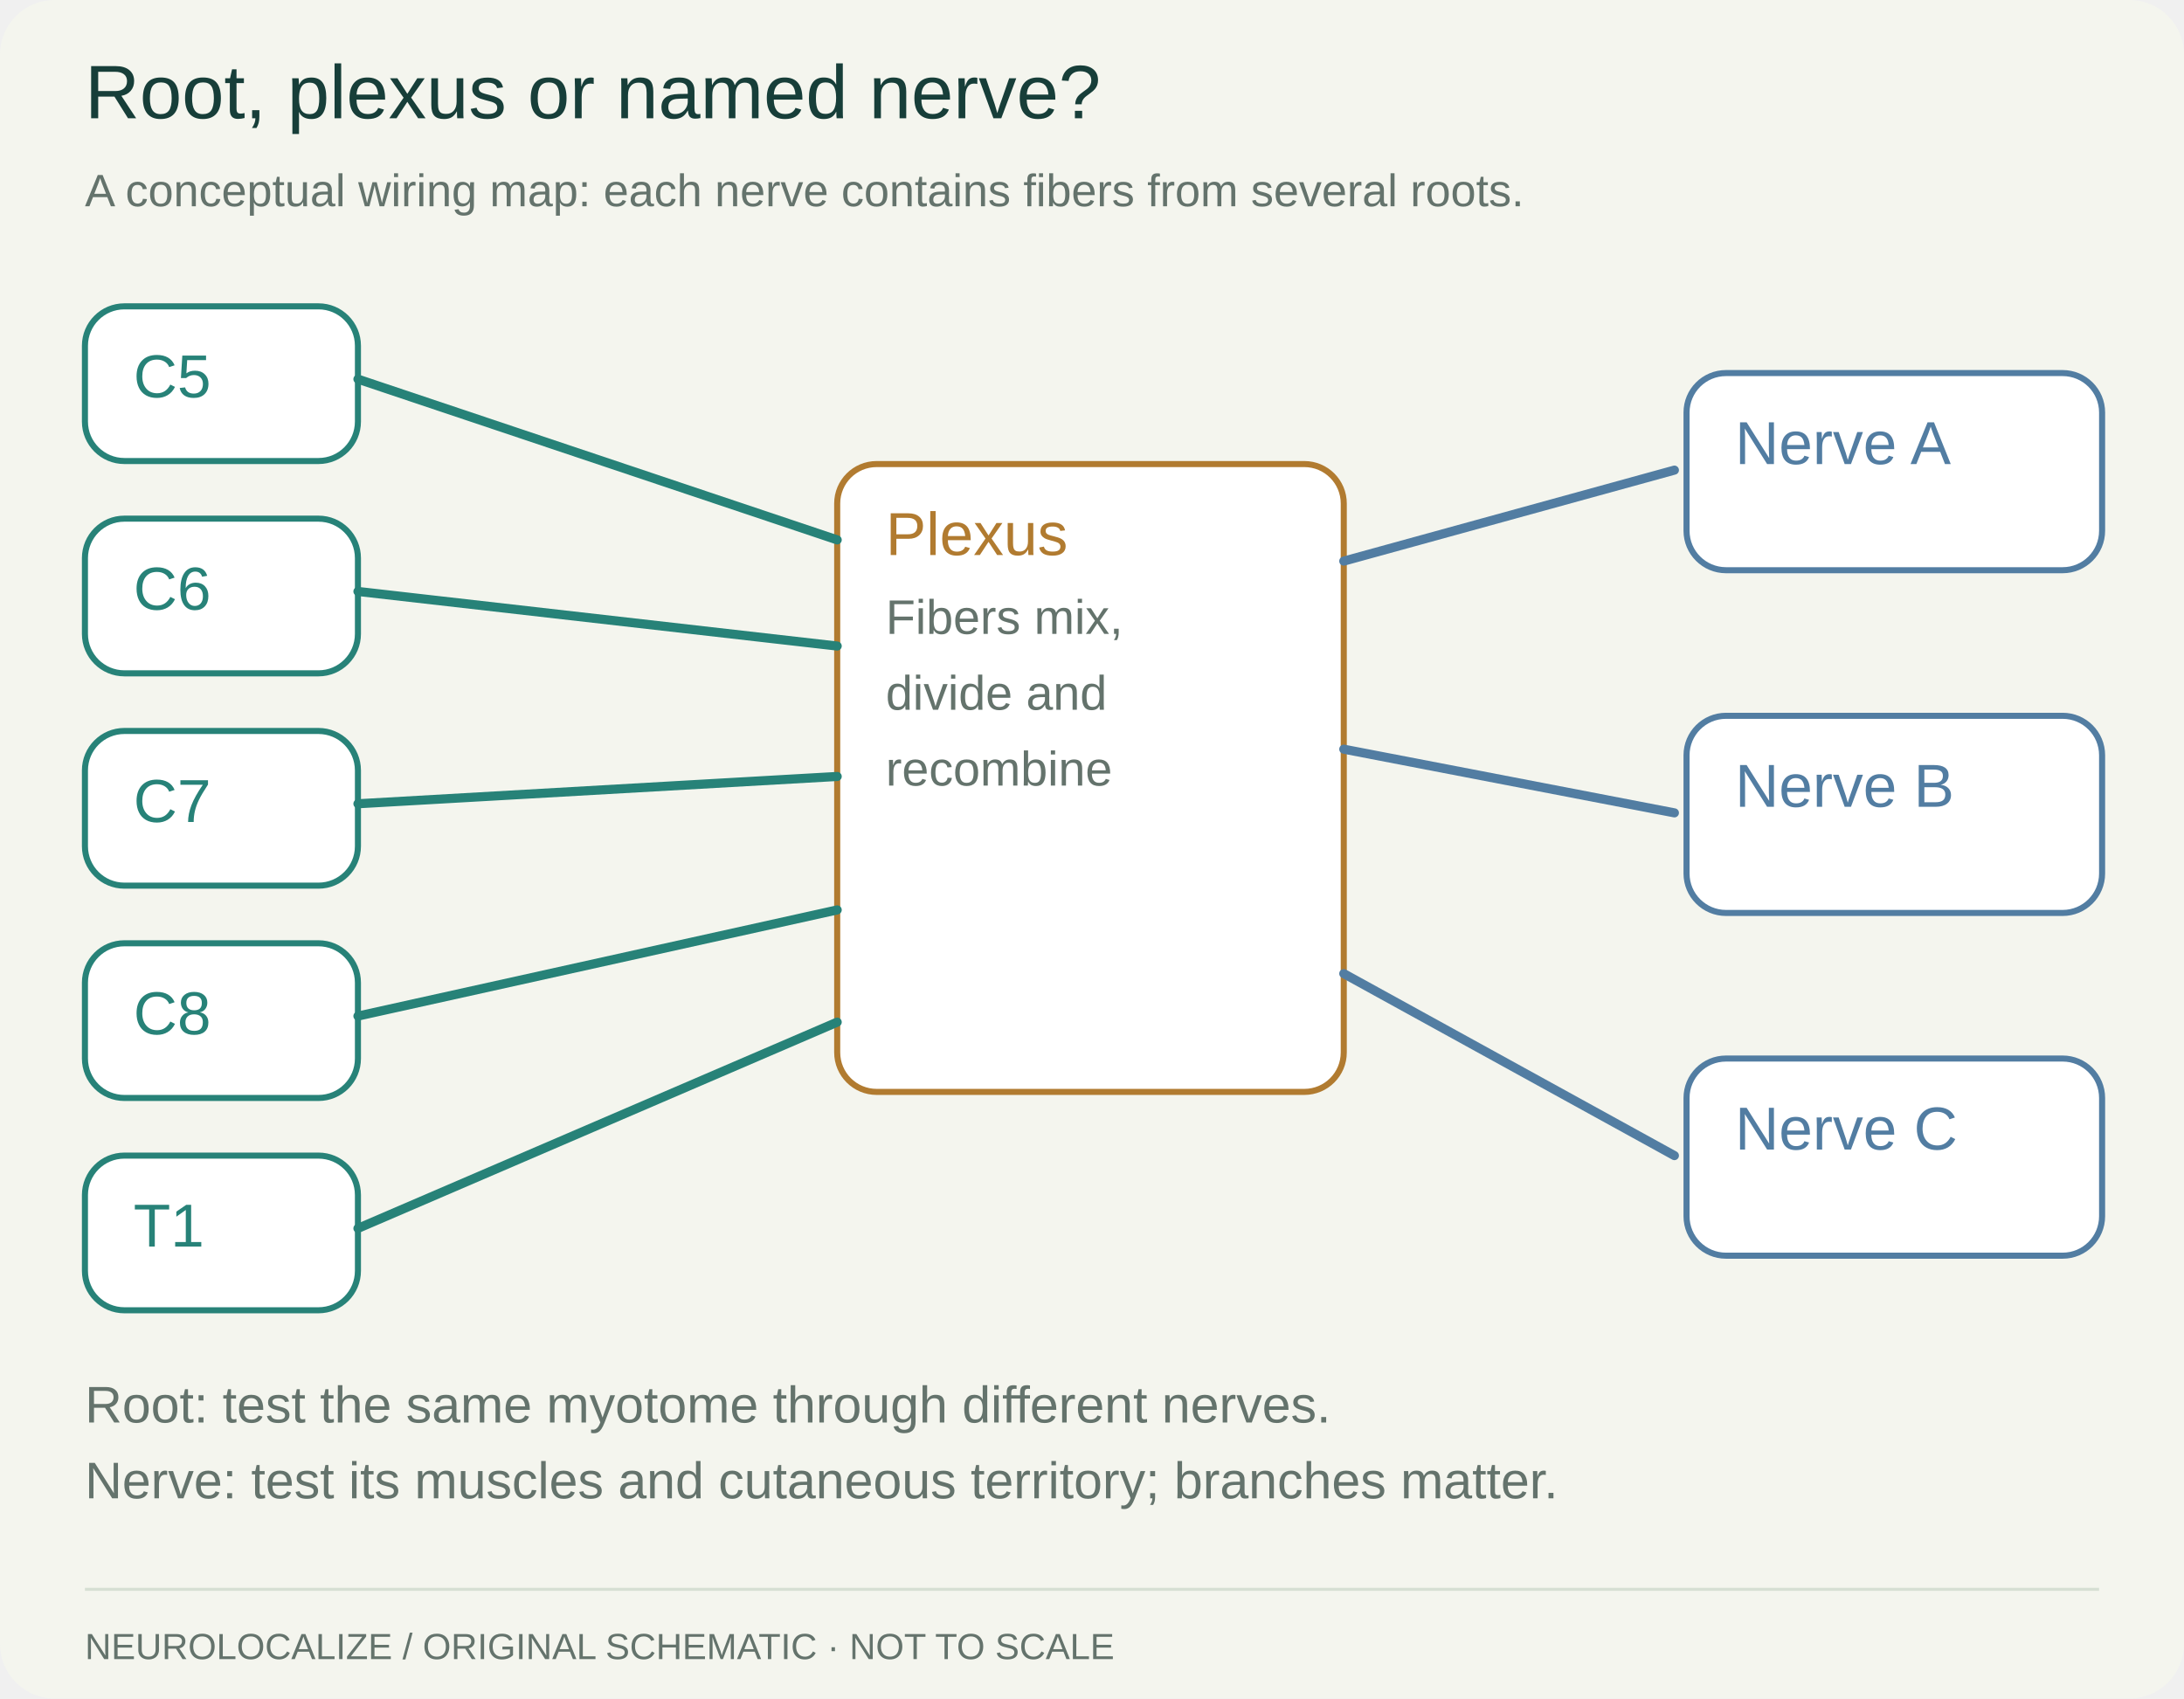
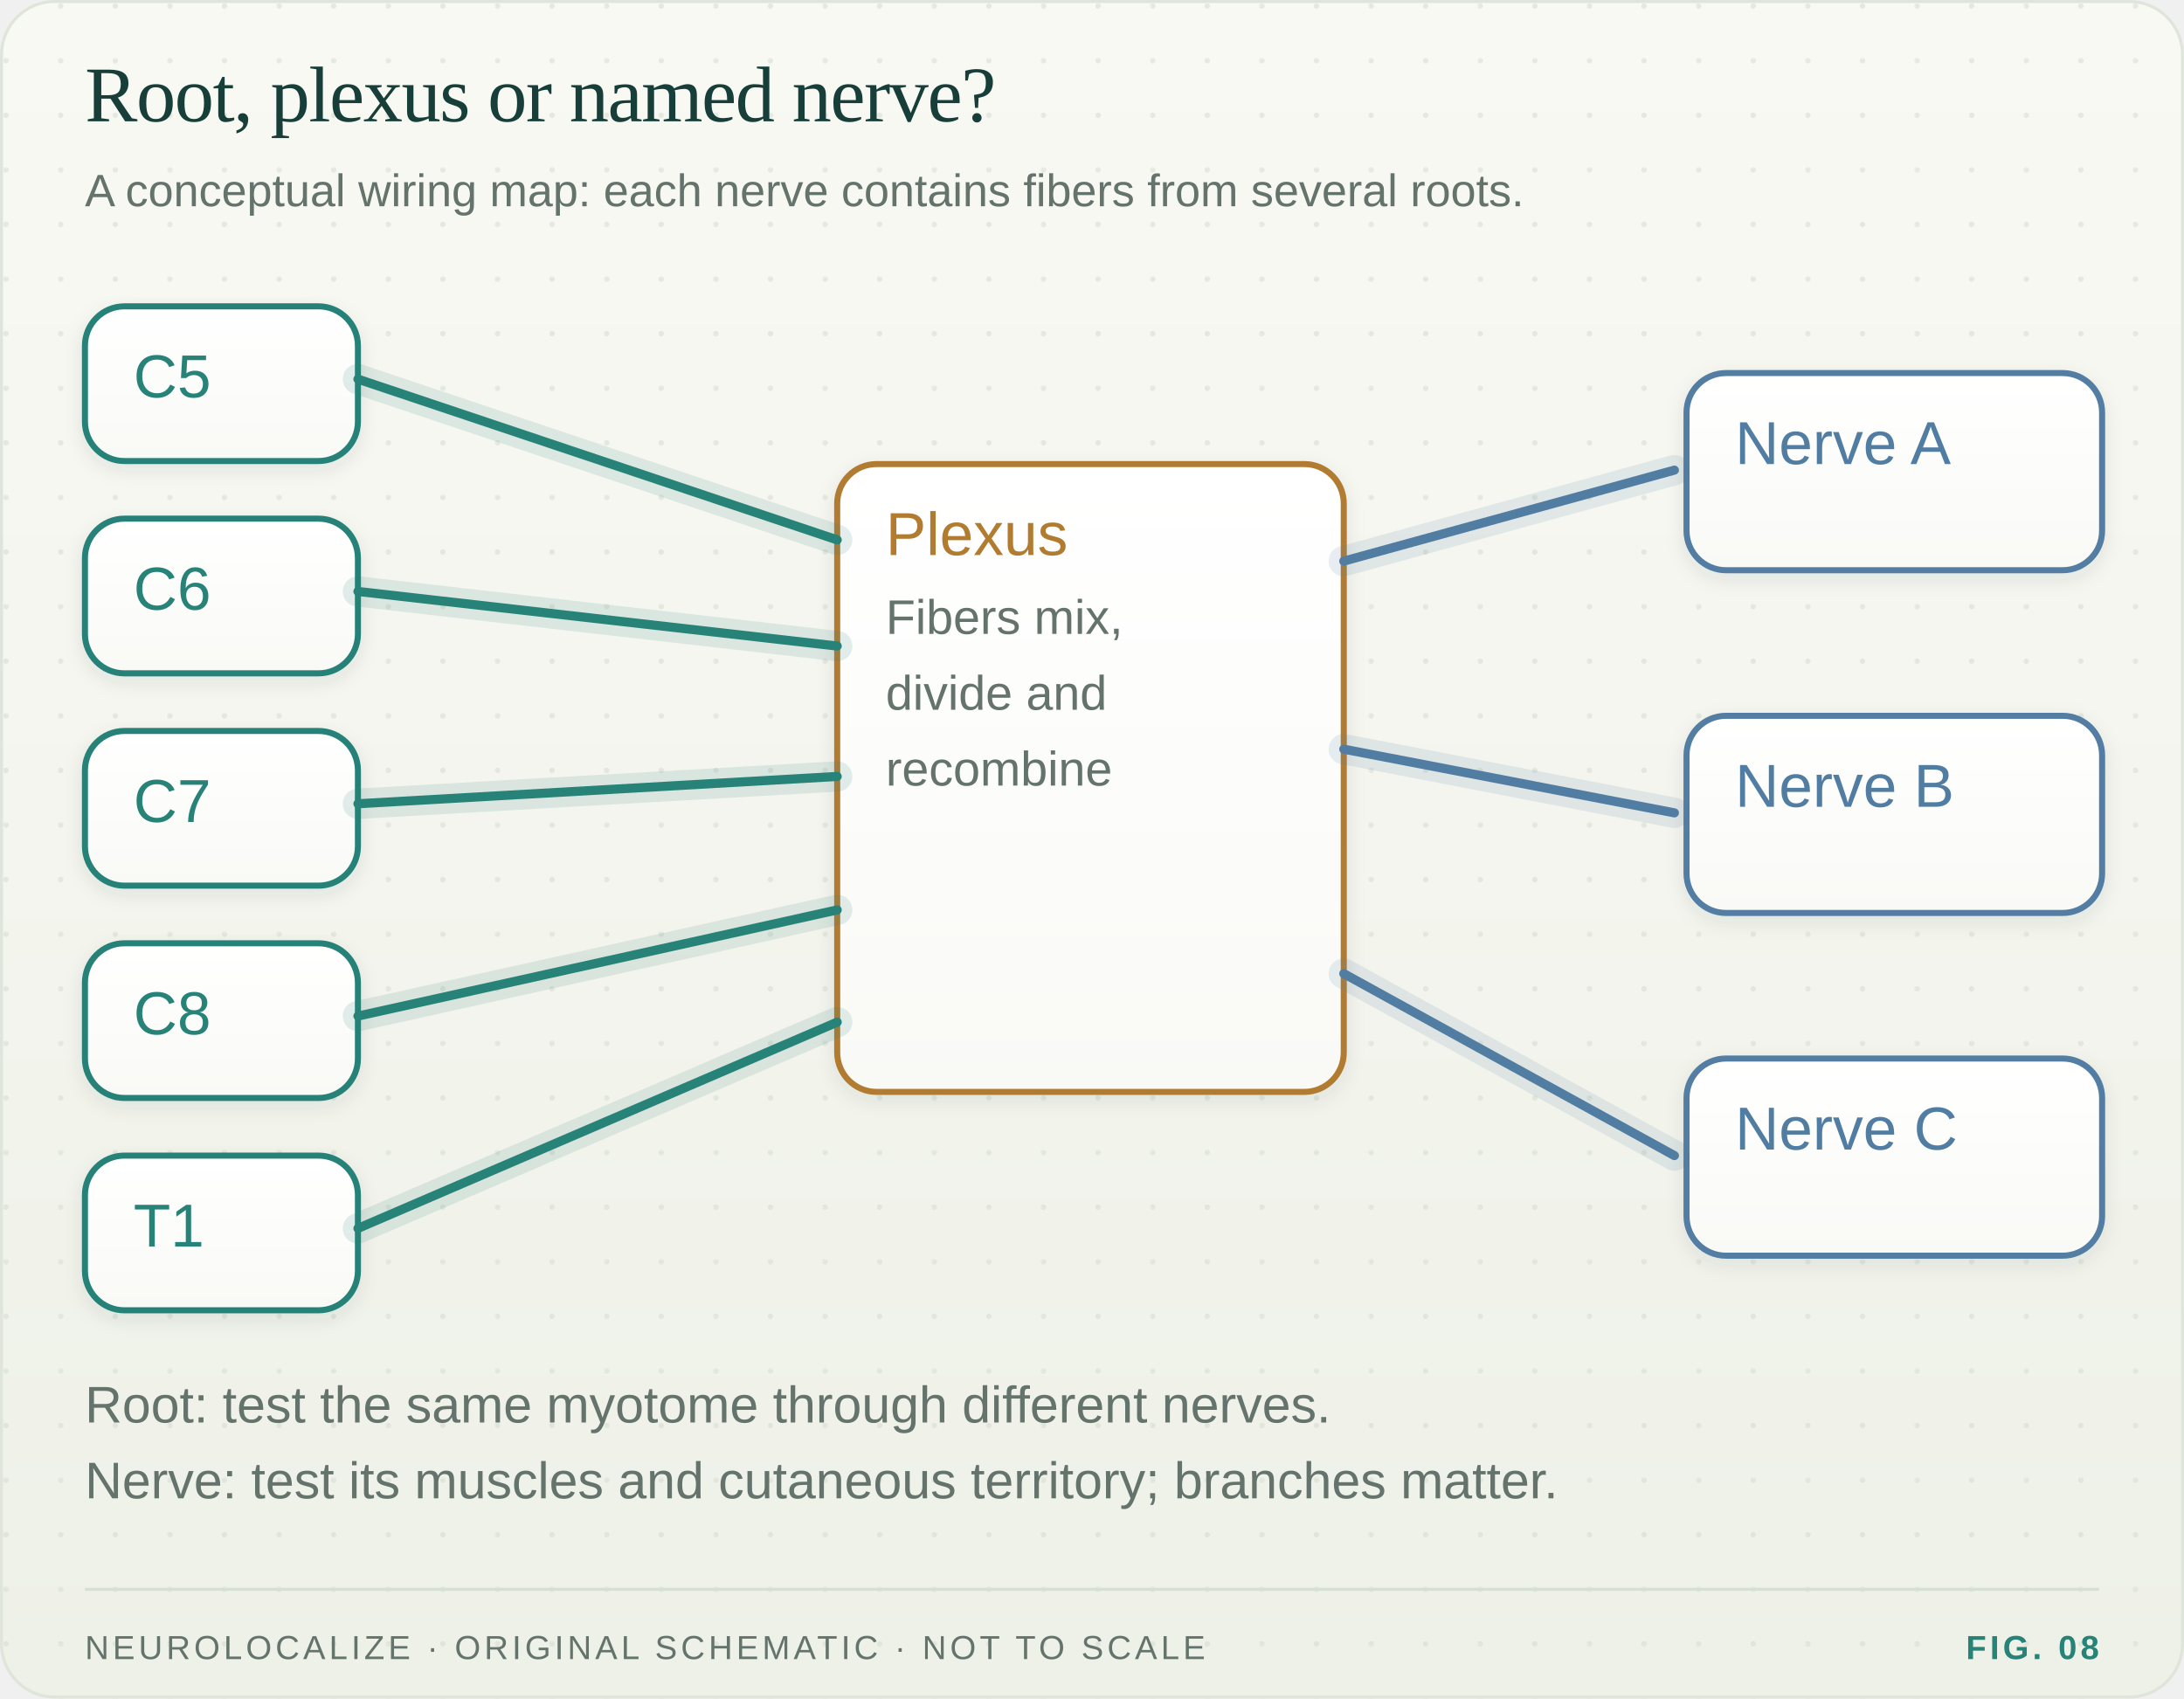
<svg xmlns="http://www.w3.org/2000/svg" width="720" height="560" viewBox="0 0 720 560" role="img">
  <defs>
-     <marker id="arrow" markerWidth="8" markerHeight="8" refX="6" refY="3" orient="auto">
-       <path d="M0 0L6 3L0 6" fill="none" stroke="#278278" stroke-width="1.3" />
+     <radialGradient id="tissue" cx=".4" cy=".35" r=".75">
+       <stop offset="0" stop-color="#f7f9f4" />
+       <stop offset="1" stop-color="#d9e4d4" />
+     </radialGradient>
+     <linearGradient id="bg" x1="0" y1="0" x2="0" y2="1">
+       <stop offset="0" stop-color="#f9f9f4" />
+       <stop offset="1" stop-color="#eef1e8" />
+     </linearGradient>
+     <linearGradient id="card" x1="0" y1="0" x2="0" y2="1">
+       <stop offset="0" stop-color="#ffffff" />
+       <stop offset="1" stop-color="#f9faf6" />
+     </linearGradient>
+     <pattern id="dots" width="18" height="18" patternUnits="userSpaceOnUse">
+       <circle cx="2" cy="2" r=".9" fill="#d3dbcf" />
+     </pattern>
+     <filter id="shadow" x="-10%" y="-10%" width="120%" height="130%">
+       <feDropShadow dx="0" dy="2" stdDeviation="3" flood-color="#173e39" flood-opacity=".09" />
+     </filter>
+     <filter id="lift" x="-40%" y="-40%" width="180%" height="190%">
+       <feDropShadow dx="0" dy="1.2" stdDeviation="1.4" flood-color="#173e39" flood-opacity=".22" />
+     </filter>
+     <linearGradient id="g173e39" x1="0" y1="0" x2="0" y2="1">
+       <stop offset="0" stop-color="#4a6865" />
+       <stop offset="1" stop-color="#173e39" />
+     </linearGradient>
+     <linearGradient id="g278278" x1="0" y1="0" x2="0" y2="1">
+       <stop offset="0" stop-color="#579e96" />
+       <stop offset="1" stop-color="#257a70" />
+     </linearGradient>
+     <linearGradient id="g527da2" x1="0" y1="0" x2="0" y2="1">
+       <stop offset="0" stop-color="#789ab6" />
+       <stop offset="1" stop-color="#4b7595" />
+     </linearGradient>
+     <linearGradient id="ga34040" x1="0" y1="0" x2="0" y2="1">
+       <stop offset="0" stop-color="#b76a6a" />
+       <stop offset="1" stop-color="#92403f" />
+     </linearGradient>
+     <linearGradient id="gb17b30" x1="0" y1="0" x2="0" y2="1">
+       <stop offset="0" stop-color="#c2985e" />
+       <stop offset="1" stop-color="#9f7431" />
+     </linearGradient>
+     <marker id="arrow" markerUnits="userSpaceOnUse" markerWidth="16" markerHeight="16" refX="11" refY="8" orient="auto">
+       <path d="M2 2.5L13 8L2 13.5L5 8Z" fill="#278278" />
    </marker>
  </defs>
-   <rect width="720" height="560" rx="18" fill="#f4f5ee" />
-   <g font-family="Arial,sans-serif">
-     <text x="28" y="39" font-size="25" fill="#173e39" text-anchor="start">Root, plexus or named nerve?</text>
+   <rect width="720" height="560" rx="18" fill="url(#bg)" />
+   <rect width="720" height="560" rx="18" fill="url(#dots)" opacity=".55" />
+   <rect x=".5" y=".5" width="719" height="559" rx="17.5" fill="none" stroke="#dfe5da" />
+   <g font-family="Arial,Helvetica,sans-serif">
+     <text x="28" y="40" font-size="26" fill="#173e39" font-family="Georgia,'Times New Roman',serif" letter-spacing="-.4">Root, plexus or named nerve?</text>
    <text x="28" y="68" font-size="15" fill="#64736c" text-anchor="start">A conceptual wiring map: each nerve contains fibers from several roots.</text>
-     <rect x="28" y="101" width="90" height="51" rx="13" fill="#ffffff" stroke="#278278" stroke-width="2" />
+     <rect x="28" y="101" width="90" height="51" rx="13" fill="url(#card)" stroke="#278278" stroke-width="2" filter="url(#shadow)" />
    <text x="44" y="131" font-size="20" fill="#278278" text-anchor="start">C5</text>
-     <rect x="28" y="171" width="90" height="51" rx="13" fill="#ffffff" stroke="#278278" stroke-width="2" />
+     <rect x="28" y="171" width="90" height="51" rx="13" fill="url(#card)" stroke="#278278" stroke-width="2" filter="url(#shadow)" />
    <text x="44" y="201" font-size="20" fill="#278278" text-anchor="start">C6</text>
-     <rect x="28" y="241" width="90" height="51" rx="13" fill="#ffffff" stroke="#278278" stroke-width="2" />
+     <rect x="28" y="241" width="90" height="51" rx="13" fill="url(#card)" stroke="#278278" stroke-width="2" filter="url(#shadow)" />
    <text x="44" y="271" font-size="20" fill="#278278" text-anchor="start">C7</text>
-     <rect x="28" y="311" width="90" height="51" rx="13" fill="#ffffff" stroke="#278278" stroke-width="2" />
+     <rect x="28" y="311" width="90" height="51" rx="13" fill="url(#card)" stroke="#278278" stroke-width="2" filter="url(#shadow)" />
    <text x="44" y="341" font-size="20" fill="#278278" text-anchor="start">C8</text>
-     <rect x="28" y="381" width="90" height="51" rx="13" fill="#ffffff" stroke="#278278" stroke-width="2" />
+     <rect x="28" y="381" width="90" height="51" rx="13" fill="url(#card)" stroke="#278278" stroke-width="2" filter="url(#shadow)" />
    <text x="44" y="411" font-size="20" fill="#278278" text-anchor="start">T1</text>
-     <rect x="276" y="153" width="167" height="207" rx="13" fill="#ffffff" stroke="#b17b30" stroke-width="2" />
+     <rect x="276" y="153" width="167" height="207" rx="13" fill="url(#card)" stroke="#b17b30" stroke-width="2" filter="url(#shadow)" />
    <text x="292" y="183" font-size="20" fill="#b17b30" text-anchor="start">Plexus</text>
    <text x="292" y="209" font-size="16" fill="#64736c" text-anchor="start">Fibers mix,</text>
    <text x="292" y="234" font-size="16" fill="#64736c" text-anchor="start">divide and</text>
    <text x="292" y="259" font-size="16" fill="#64736c" text-anchor="start">recombine</text>
-     <rect x="556" y="123" width="137" height="65" rx="13" fill="#ffffff" stroke="#527da2" stroke-width="2" />
+     <rect x="556" y="123" width="137" height="65" rx="13" fill="url(#card)" stroke="#527da2" stroke-width="2" filter="url(#shadow)" />
    <text x="572" y="153" font-size="20" fill="#527da2" text-anchor="start">Nerve A</text>
-     <rect x="556" y="236" width="137" height="65" rx="13" fill="#ffffff" stroke="#527da2" stroke-width="2" />
+     <rect x="556" y="236" width="137" height="65" rx="13" fill="url(#card)" stroke="#527da2" stroke-width="2" filter="url(#shadow)" />
    <text x="572" y="266" font-size="20" fill="#527da2" text-anchor="start">Nerve B</text>
-     <rect x="556" y="349" width="137" height="65" rx="13" fill="#ffffff" stroke="#527da2" stroke-width="2" />
+     <rect x="556" y="349" width="137" height="65" rx="13" fill="url(#card)" stroke="#527da2" stroke-width="2" filter="url(#shadow)" />
    <text x="572" y="379" font-size="20" fill="#527da2" text-anchor="start">Nerve C</text>
+     <path d="M118 125L276 178" fill="none" stroke="#278278" stroke-width="10" stroke-opacity=".13" stroke-linecap="round" stroke-linejoin="round" />
    <path d="M118 125L276 178" fill="none" stroke="#278278" stroke-width="3" stroke-linecap="round" stroke-linejoin="round" />
+     <path d="M118 195L276 213" fill="none" stroke="#278278" stroke-width="10" stroke-opacity=".13" stroke-linecap="round" stroke-linejoin="round" />
    <path d="M118 195L276 213" fill="none" stroke="#278278" stroke-width="3" stroke-linecap="round" stroke-linejoin="round" />
+     <path d="M118 265L276 256" fill="none" stroke="#278278" stroke-width="10" stroke-opacity=".13" stroke-linecap="round" stroke-linejoin="round" />
    <path d="M118 265L276 256" fill="none" stroke="#278278" stroke-width="3" stroke-linecap="round" stroke-linejoin="round" />
+     <path d="M118 335L276 300" fill="none" stroke="#278278" stroke-width="10" stroke-opacity=".13" stroke-linecap="round" stroke-linejoin="round" />
    <path d="M118 335L276 300" fill="none" stroke="#278278" stroke-width="3" stroke-linecap="round" stroke-linejoin="round" />
+     <path d="M118 405L276 337" fill="none" stroke="#278278" stroke-width="10" stroke-opacity=".13" stroke-linecap="round" stroke-linejoin="round" />
    <path d="M118 405L276 337" fill="none" stroke="#278278" stroke-width="3" stroke-linecap="round" stroke-linejoin="round" />
+     <path d="M443 185L552 155" fill="none" stroke="#527da2" stroke-width="10" stroke-opacity=".13" stroke-linecap="round" stroke-linejoin="round" />
    <path d="M443 185L552 155" fill="none" stroke="#527da2" stroke-width="3" stroke-linecap="round" stroke-linejoin="round" />
+     <path d="M443 247L552 268" fill="none" stroke="#527da2" stroke-width="10" stroke-opacity=".13" stroke-linecap="round" stroke-linejoin="round" />
    <path d="M443 247L552 268" fill="none" stroke="#527da2" stroke-width="3" stroke-linecap="round" stroke-linejoin="round" />
+     <path d="M443 321L552 381" fill="none" stroke="#527da2" stroke-width="10" stroke-opacity=".13" stroke-linecap="round" stroke-linejoin="round" />
    <path d="M443 321L552 381" fill="none" stroke="#527da2" stroke-width="3" stroke-linecap="round" stroke-linejoin="round" />
    <text x="28" y="469" font-size="17" fill="#64736c" text-anchor="start">Root: test the same myotome through different nerves.</text>
    <text x="28" y="494" font-size="17" fill="#64736c" text-anchor="start">Nerve: test its muscles and cutaneous territory; branches matter.</text>
    <path d="M28 524L692 524" fill="none" stroke="#d6dfd3" stroke-width="1" />
-     <text x="28" y="547" font-size="12" fill="#64736c" text-anchor="start">NEUROLOCALIZE  /  ORIGINAL SCHEMATIC · NOT TO SCALE</text>
+     <text x="28" y="547" font-size="11" fill="#64736c" letter-spacing="1.2">NEUROLOCALIZE  ·  ORIGINAL SCHEMATIC  ·  NOT TO SCALE</text>
+     <text x="692" y="547" font-size="11" fill="#278278" text-anchor="end" letter-spacing="1.2" font-weight="700">FIG. 08</text>
  </g>
</svg>
